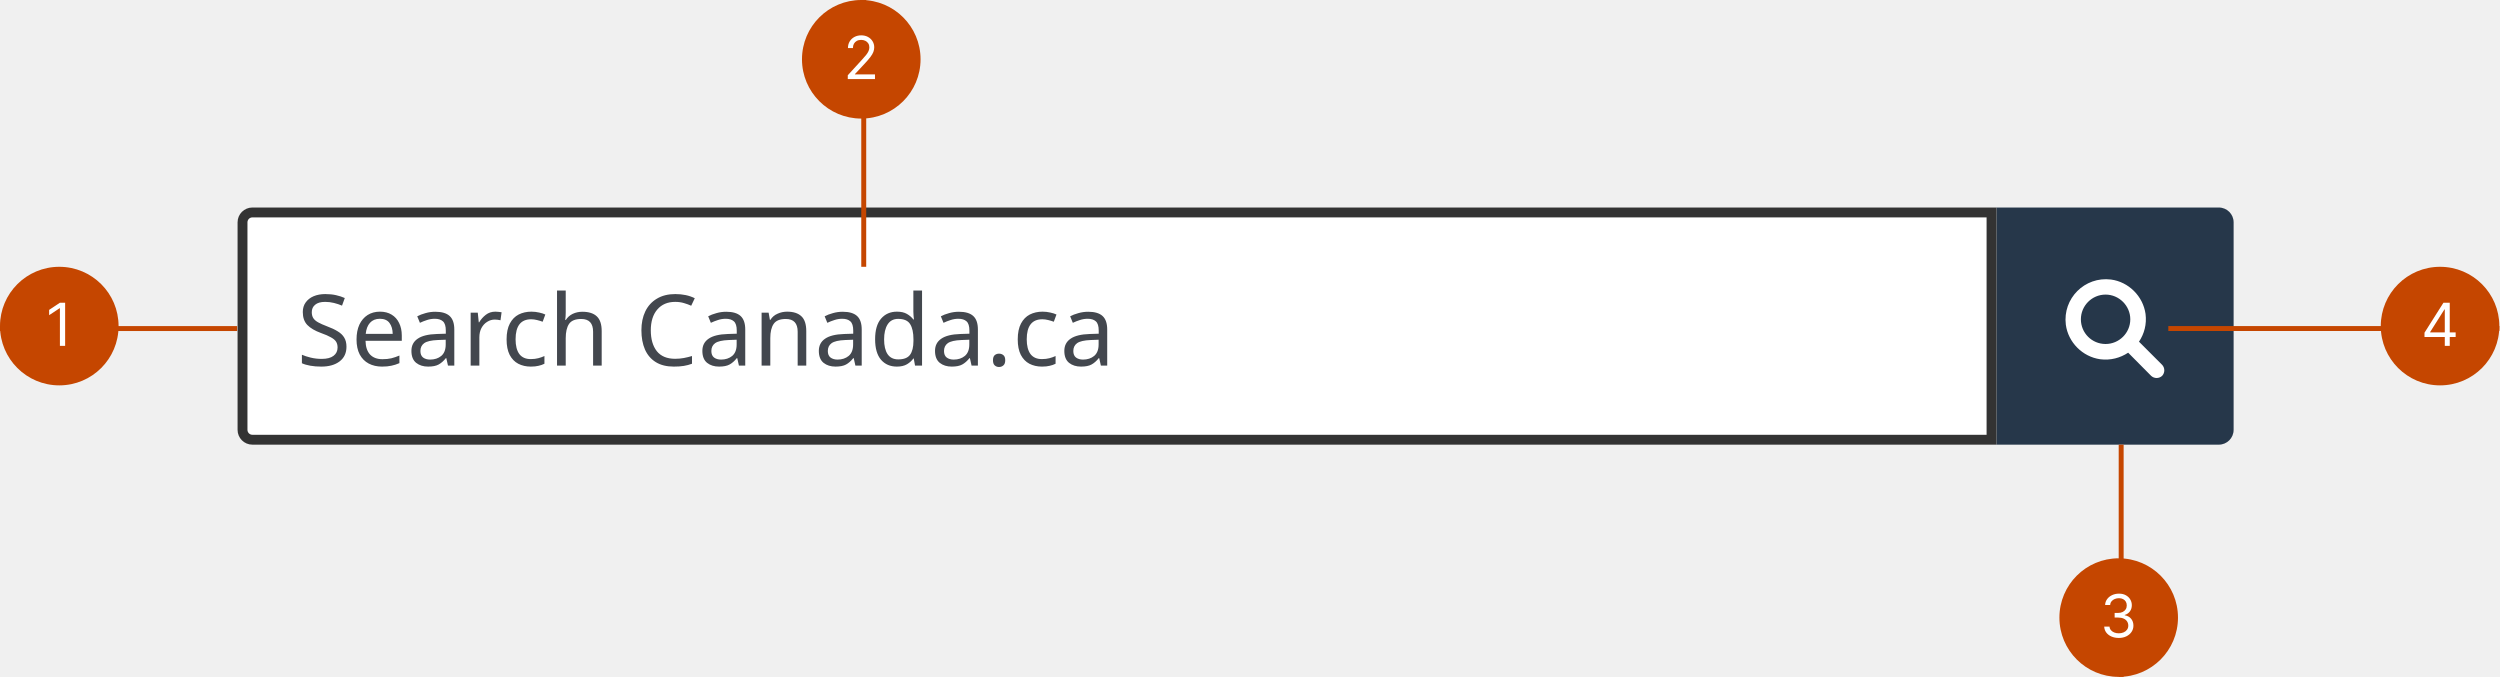
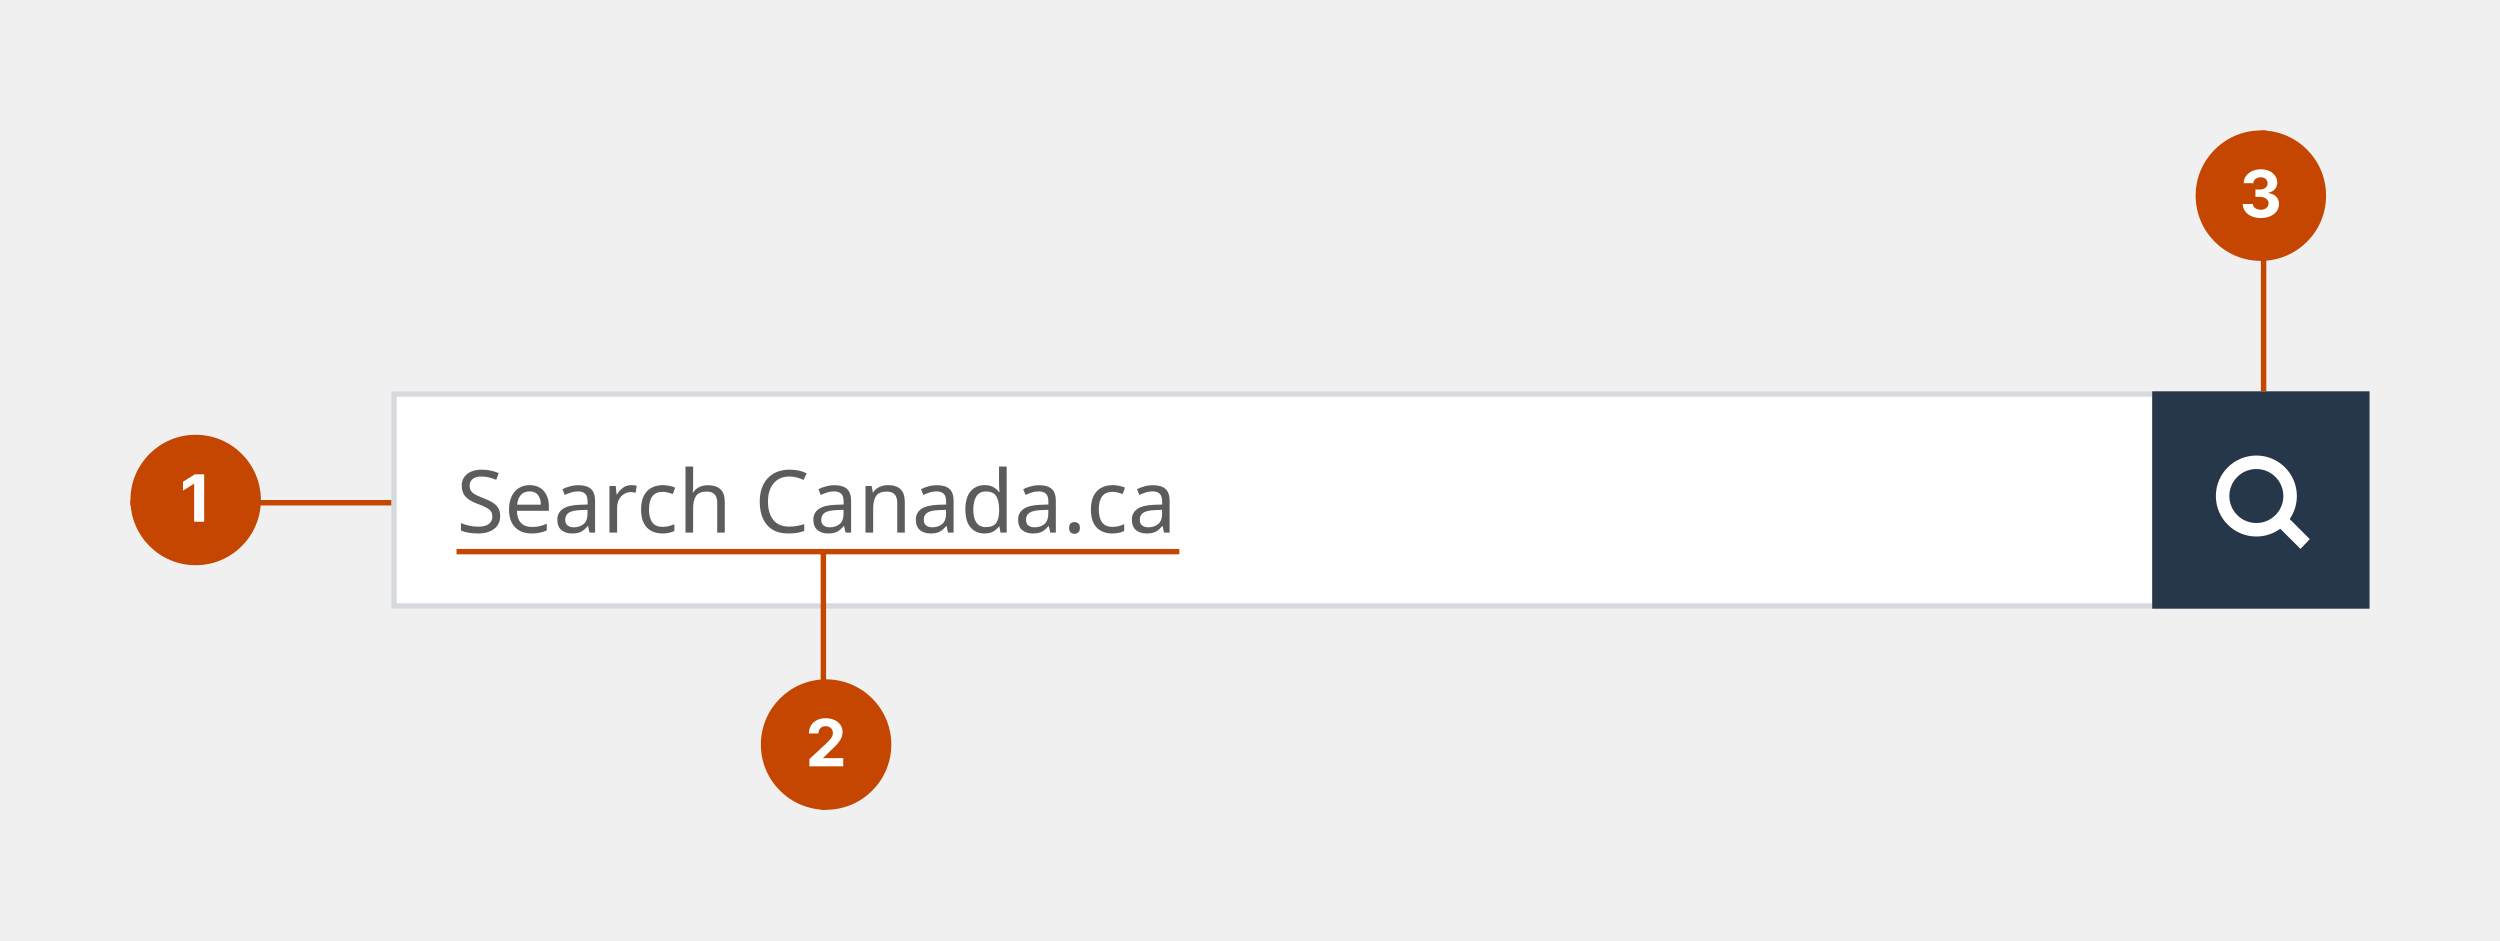
- <svg xmlns="http://www.w3.org/2000/svg" width="506" height="137" viewBox="0 0 506 137" fill="none">
-   <path d="M404.085 42H449.085C450.742 42 452.085 43.343 452.085 45V87C452.085 88.657 450.742 90 449.085 90H404.085V42Z" fill="#26374A" />
-   <path d="M437.616 73.844C438.202 74.469 438.202 75.445 437.616 76.07C436.991 76.656 436.015 76.656 435.39 76.07L430.741 71.383C429.14 72.438 427.187 72.984 425.077 72.711C421.484 72.203 418.593 69.273 418.124 65.719C417.46 60.406 421.952 55.914 427.265 56.578C430.82 57.047 433.749 59.938 434.257 63.531C434.531 65.641 433.984 67.594 432.929 69.156L437.616 73.844ZM421.171 64.625C421.171 67.398 423.398 69.625 426.171 69.625C428.906 69.625 431.171 67.398 431.171 64.625C431.171 61.891 428.906 59.625 426.171 59.625C423.398 59.625 421.171 61.891 421.171 64.625Z" fill="white" />
-   <path d="M51.085 43H403.085V89H51.085C49.981 89 49.085 88.105 49.085 87V45C49.085 43.895 49.981 43 51.085 43Z" fill="white" />
-   <path d="M70.125 70.18C70.125 71.447 69.665 72.433 68.745 73.14C67.825 73.847 66.585 74.2 65.025 74.2C64.225 74.2 63.485 74.14 62.805 74.02C62.125 73.9 61.559 73.733 61.105 73.52V71.8C61.585 72.013 62.178 72.207 62.885 72.38C63.605 72.553 64.345 72.64 65.105 72.64C66.172 72.64 66.972 72.433 67.505 72.02C68.052 71.607 68.325 71.047 68.325 70.34C68.325 69.873 68.225 69.48 68.025 69.16C67.825 68.84 67.478 68.547 66.985 68.28C66.505 68 65.832 67.707 64.965 67.4C63.752 66.96 62.832 66.42 62.205 65.78C61.592 65.14 61.285 64.267 61.285 63.16C61.285 62.4 61.478 61.753 61.865 61.22C62.252 60.673 62.785 60.253 63.465 59.96C64.159 59.667 64.952 59.52 65.845 59.52C66.632 59.52 67.352 59.593 68.005 59.74C68.659 59.887 69.252 60.08 69.785 60.32L69.225 61.86C68.732 61.647 68.192 61.467 67.605 61.32C67.032 61.173 66.432 61.1 65.805 61.1C64.912 61.1 64.239 61.293 63.785 61.68C63.332 62.053 63.105 62.553 63.105 63.18C63.105 63.66 63.205 64.06 63.405 64.38C63.605 64.7 63.932 64.987 64.385 65.24C64.838 65.493 65.452 65.767 66.225 66.06C67.065 66.367 67.772 66.7 68.345 67.06C68.932 67.407 69.372 67.827 69.665 68.32C69.972 68.813 70.125 69.433 70.125 70.18ZM76.902 63.08C77.822 63.08 78.608 63.28 79.262 63.68C79.928 64.08 80.435 64.647 80.782 65.38C81.142 66.1 81.322 66.947 81.322 67.92V68.98H73.982C74.008 70.193 74.315 71.12 74.902 71.76C75.502 72.387 76.335 72.7 77.402 72.7C78.082 72.7 78.682 72.64 79.202 72.52C79.735 72.387 80.282 72.2 80.842 71.96V73.5C80.295 73.74 79.755 73.913 79.222 74.02C78.688 74.14 78.055 74.2 77.322 74.2C76.308 74.2 75.408 73.993 74.622 73.58C73.848 73.167 73.242 72.553 72.802 71.74C72.375 70.913 72.162 69.907 72.162 68.72C72.162 67.547 72.355 66.54 72.742 65.7C73.142 64.86 73.695 64.213 74.402 63.76C75.122 63.307 75.955 63.08 76.902 63.08ZM76.882 64.52C76.042 64.52 75.375 64.793 74.882 65.34C74.402 65.873 74.115 66.62 74.022 67.58H79.482C79.468 66.673 79.255 65.94 78.842 65.38C78.428 64.807 77.775 64.52 76.882 64.52ZM88.111 63.1C89.418 63.1 90.384 63.387 91.011 63.96C91.638 64.533 91.951 65.447 91.951 66.7V74H90.671L90.331 72.48H90.251C89.784 73.067 89.291 73.5 88.771 73.78C88.264 74.06 87.558 74.2 86.651 74.2C85.677 74.2 84.871 73.947 84.231 73.44C83.591 72.92 83.271 72.113 83.271 71.02C83.271 69.953 83.691 69.133 84.531 68.56C85.371 67.973 86.664 67.653 88.411 67.6L90.231 67.54V66.9C90.231 66.007 90.037 65.387 89.651 65.04C89.264 64.693 88.718 64.52 88.011 64.52C87.451 64.52 86.918 64.607 86.411 64.78C85.904 64.94 85.431 65.127 84.991 65.34L84.451 64.02C84.918 63.767 85.471 63.553 86.111 63.38C86.751 63.193 87.418 63.1 88.111 63.1ZM88.631 68.82C87.297 68.873 86.371 69.087 85.851 69.46C85.344 69.833 85.091 70.36 85.091 71.04C85.091 71.64 85.271 72.08 85.631 72.36C86.004 72.64 86.478 72.78 87.051 72.78C87.957 72.78 88.711 72.533 89.311 72.04C89.911 71.533 90.211 70.76 90.211 69.72V68.76L88.631 68.82ZM100.262 63.08C100.462 63.08 100.675 63.093 100.902 63.12C101.142 63.133 101.348 63.16 101.522 63.2L101.302 64.82C101.128 64.78 100.935 64.747 100.722 64.72C100.522 64.693 100.328 64.68 100.142 64.68C99.595 64.68 99.082 64.833 98.602 65.14C98.122 65.433 97.735 65.853 97.442 66.4C97.162 66.933 97.022 67.56 97.022 68.28V74H95.262V63.28H96.702L96.902 65.24H96.982C97.328 64.653 97.775 64.147 98.322 63.72C98.868 63.293 99.515 63.08 100.262 63.08ZM107.433 74.2C106.486 74.2 105.64 74.007 104.893 73.62C104.16 73.233 103.58 72.633 103.153 71.82C102.74 71.007 102.533 69.967 102.533 68.7C102.533 67.38 102.753 66.307 103.193 65.48C103.633 64.653 104.226 64.047 104.973 63.66C105.733 63.273 106.593 63.08 107.553 63.08C108.1 63.08 108.626 63.14 109.133 63.26C109.64 63.367 110.053 63.5 110.373 63.66L109.833 65.12C109.513 65 109.14 64.887 108.713 64.78C108.286 64.673 107.886 64.62 107.513 64.62C105.406 64.62 104.353 65.973 104.353 68.68C104.353 69.973 104.606 70.967 105.113 71.66C105.633 72.34 106.4 72.68 107.413 72.68C108 72.68 108.513 72.62 108.953 72.5C109.406 72.38 109.82 72.233 110.193 72.06V73.62C109.833 73.807 109.433 73.947 108.993 74.04C108.566 74.147 108.046 74.2 107.433 74.2ZM114.502 63.26C114.502 63.793 114.469 64.293 114.402 64.76H114.522C114.869 64.213 115.336 63.8 115.922 63.52C116.522 63.24 117.169 63.1 117.862 63.1C119.169 63.1 120.149 63.413 120.802 64.04C121.456 64.653 121.782 65.647 121.782 67.02V74H120.042V67.14C120.042 65.42 119.242 64.56 117.642 64.56C116.442 64.56 115.616 64.9 115.162 65.58C114.722 66.247 114.502 67.207 114.502 68.46V74H112.742V58.8H114.502V63.26ZM136.661 61.1C135.127 61.1 133.921 61.613 133.041 62.64C132.161 63.667 131.721 65.073 131.721 66.86C131.721 68.633 132.127 70.04 132.941 71.08C133.767 72.107 135.001 72.62 136.641 72.62C137.267 72.62 137.861 72.567 138.421 72.46C138.981 72.353 139.527 72.22 140.061 72.06V73.62C139.527 73.82 138.974 73.967 138.401 74.06C137.841 74.153 137.167 74.2 136.381 74.2C134.927 74.2 133.714 73.9 132.741 73.3C131.767 72.7 131.034 71.847 130.541 70.74C130.061 69.633 129.821 68.333 129.821 66.84C129.821 65.4 130.081 64.133 130.601 63.04C131.134 61.933 131.914 61.073 132.941 60.46C133.967 59.833 135.214 59.52 136.681 59.52C138.187 59.52 139.501 59.8 140.621 60.36L139.901 61.88C139.461 61.68 138.967 61.5 138.421 61.34C137.887 61.18 137.301 61.1 136.661 61.1ZM146.998 63.1C148.304 63.1 149.271 63.387 149.898 63.96C150.524 64.533 150.838 65.447 150.838 66.7V74H149.558L149.218 72.48H149.138C148.671 73.067 148.178 73.5 147.658 73.78C147.151 74.06 146.444 74.2 145.538 74.2C144.564 74.2 143.758 73.947 143.118 73.44C142.478 72.92 142.158 72.113 142.158 71.02C142.158 69.953 142.578 69.133 143.418 68.56C144.258 67.973 145.551 67.653 147.298 67.6L149.118 67.54V66.9C149.118 66.007 148.924 65.387 148.538 65.04C148.151 64.693 147.604 64.52 146.898 64.52C146.338 64.52 145.804 64.607 145.298 64.78C144.791 64.94 144.318 65.127 143.878 65.34L143.338 64.02C143.804 63.767 144.358 63.553 144.998 63.38C145.638 63.193 146.304 63.1 146.998 63.1ZM147.518 68.82C146.184 68.873 145.258 69.087 144.738 69.46C144.231 69.833 143.978 70.36 143.978 71.04C143.978 71.64 144.158 72.08 144.518 72.36C144.891 72.64 145.364 72.78 145.938 72.78C146.844 72.78 147.598 72.533 148.198 72.04C148.798 71.533 149.098 70.76 149.098 69.72V68.76L147.518 68.82ZM159.308 63.08C160.588 63.08 161.555 63.393 162.208 64.02C162.862 64.633 163.188 65.633 163.188 67.02V74H161.448V67.14C161.448 65.42 160.648 64.56 159.048 64.56C157.862 64.56 157.042 64.893 156.588 65.56C156.135 66.227 155.908 67.187 155.908 68.44V74H154.148V63.28H155.568L155.828 64.74H155.928C156.275 64.18 156.755 63.767 157.368 63.5C157.982 63.22 158.628 63.08 159.308 63.08ZM170.572 63.1C171.878 63.1 172.845 63.387 173.472 63.96C174.098 64.533 174.412 65.447 174.412 66.7V74H173.132L172.792 72.48H172.712C172.245 73.067 171.752 73.5 171.232 73.78C170.725 74.06 170.018 74.2 169.112 74.2C168.138 74.2 167.332 73.947 166.692 73.44C166.052 72.92 165.732 72.113 165.732 71.02C165.732 69.953 166.152 69.133 166.992 68.56C167.832 67.973 169.125 67.653 170.872 67.6L172.692 67.54V66.9C172.692 66.007 172.498 65.387 172.112 65.04C171.725 64.693 171.178 64.52 170.472 64.52C169.912 64.52 169.378 64.607 168.872 64.78C168.365 64.94 167.892 65.127 167.452 65.34L166.912 64.02C167.378 63.767 167.932 63.553 168.572 63.38C169.212 63.193 169.878 63.1 170.572 63.1ZM171.092 68.82C169.758 68.873 168.832 69.087 168.312 69.46C167.805 69.833 167.552 70.36 167.552 71.04C167.552 71.64 167.732 72.08 168.092 72.36C168.465 72.64 168.938 72.78 169.512 72.78C170.418 72.78 171.172 72.533 171.772 72.04C172.372 71.533 172.672 70.76 172.672 69.72V68.76L171.092 68.82ZM181.523 74.2C180.189 74.2 179.123 73.74 178.323 72.82C177.523 71.887 177.123 70.5 177.123 68.66C177.123 66.82 177.523 65.433 178.323 64.5C179.136 63.553 180.209 63.08 181.543 63.08C182.369 63.08 183.043 63.233 183.563 63.54C184.096 63.847 184.529 64.22 184.863 64.66H184.983C184.969 64.487 184.943 64.233 184.903 63.9C184.876 63.553 184.863 63.28 184.863 63.08V58.8H186.623V74H185.203L184.943 72.56H184.863C184.543 73.013 184.116 73.4 183.583 73.72C183.049 74.04 182.363 74.2 181.523 74.2ZM181.803 72.74C182.936 72.74 183.729 72.433 184.183 71.82C184.649 71.193 184.883 70.253 184.883 69V68.68C184.883 67.347 184.663 66.327 184.223 65.62C183.783 64.9 182.969 64.54 181.783 64.54C180.836 64.54 180.123 64.92 179.643 65.68C179.176 66.427 178.943 67.433 178.943 68.7C178.943 69.98 179.176 70.973 179.643 71.68C180.123 72.387 180.843 72.74 181.803 72.74ZM194.087 63.1C195.394 63.1 196.361 63.387 196.987 63.96C197.614 64.533 197.927 65.447 197.927 66.7V74H196.647L196.307 72.48H196.227C195.761 73.067 195.267 73.5 194.747 73.78C194.241 74.06 193.534 74.2 192.627 74.2C191.654 74.2 190.847 73.947 190.207 73.44C189.567 72.92 189.247 72.113 189.247 71.02C189.247 69.953 189.667 69.133 190.507 68.56C191.347 67.973 192.641 67.653 194.387 67.6L196.207 67.54V66.9C196.207 66.007 196.014 65.387 195.627 65.04C195.241 64.693 194.694 64.52 193.987 64.52C193.427 64.52 192.894 64.607 192.387 64.78C191.881 64.94 191.407 65.127 190.967 65.34L190.427 64.02C190.894 63.767 191.447 63.553 192.087 63.38C192.727 63.193 193.394 63.1 194.087 63.1ZM194.607 68.82C193.274 68.873 192.347 69.087 191.827 69.46C191.321 69.833 191.067 70.36 191.067 71.04C191.067 71.64 191.247 72.08 191.607 72.36C191.981 72.64 192.454 72.78 193.027 72.78C193.934 72.78 194.687 72.533 195.287 72.04C195.887 71.533 196.187 70.76 196.187 69.72V68.76L194.607 68.82ZM200.978 72.92C200.978 72.427 201.098 72.08 201.338 71.88C201.578 71.68 201.865 71.58 202.198 71.58C202.545 71.58 202.838 71.68 203.078 71.88C203.332 72.08 203.458 72.427 203.458 72.92C203.458 73.4 203.332 73.747 203.078 73.96C202.838 74.173 202.545 74.28 202.198 74.28C201.865 74.28 201.578 74.173 201.338 73.96C201.098 73.747 200.978 73.4 200.978 72.92ZM210.89 74.2C209.943 74.2 209.097 74.007 208.35 73.62C207.617 73.233 207.037 72.633 206.61 71.82C206.197 71.007 205.99 69.967 205.99 68.7C205.99 67.38 206.21 66.307 206.65 65.48C207.09 64.653 207.683 64.047 208.43 63.66C209.19 63.273 210.05 63.08 211.01 63.08C211.557 63.08 212.083 63.14 212.59 63.26C213.097 63.367 213.51 63.5 213.83 63.66L213.29 65.12C212.97 65 212.597 64.887 212.17 64.78C211.743 64.673 211.343 64.62 210.97 64.62C208.863 64.62 207.81 65.973 207.81 68.68C207.81 69.973 208.063 70.967 208.57 71.66C209.09 72.34 209.857 72.68 210.87 72.68C211.457 72.68 211.97 72.62 212.41 72.5C212.863 72.38 213.277 72.233 213.65 72.06V73.62C213.29 73.807 212.89 73.947 212.45 74.04C212.023 74.147 211.503 74.2 210.89 74.2ZM220.259 63.1C221.566 63.1 222.533 63.387 223.159 63.96C223.786 64.533 224.099 65.447 224.099 66.7V74H222.819L222.479 72.48H222.399C221.933 73.067 221.439 73.5 220.919 73.78C220.413 74.06 219.706 74.2 218.799 74.2C217.826 74.2 217.019 73.947 216.379 73.44C215.739 72.92 215.419 72.113 215.419 71.02C215.419 69.953 215.839 69.133 216.679 68.56C217.519 67.973 218.813 67.653 220.559 67.6L222.379 67.54V66.9C222.379 66.007 222.186 65.387 221.799 65.04C221.413 64.693 220.866 64.52 220.159 64.52C219.599 64.52 219.066 64.607 218.559 64.78C218.053 64.94 217.579 65.127 217.139 65.34L216.599 64.02C217.066 63.767 217.619 63.553 218.259 63.38C218.899 63.193 219.566 63.1 220.259 63.1ZM220.779 68.82C219.446 68.873 218.519 69.087 217.999 69.46C217.493 69.833 217.239 70.36 217.239 71.04C217.239 71.64 217.419 72.08 217.779 72.36C218.153 72.64 218.626 72.78 219.199 72.78C220.106 72.78 220.859 72.533 221.459 72.04C222.059 71.533 222.359 70.76 222.359 69.72V68.76L220.779 68.82Z" fill="#43474E" />
-   <path d="M51.085 43H403.085V89H51.085C49.981 89 49.085 88.105 49.085 87V45C49.085 43.895 49.981 43 51.085 43Z" stroke="#333333" stroke-width="2" />
-   <g clip-path="url(#clip0_7382_2766)">
-     <rect x="438.867" y="66" width="67" height="1" fill="#C54600" />
-     <g clip-path="url(#clip1_7382_2766)">
-       <rect x="481.867" y="54" width="24" height="24" rx="12" fill="#C54600" />
-       <path d="M490.717 68.21V67.341L494.552 61.273H495.182V62.619H494.756L491.859 67.204V67.273H497.023V68.21H490.717ZM494.825 70V67.946V67.541V61.273H495.83V70H494.825Z" fill="white" />
+ <svg xmlns="http://www.w3.org/2000/svg" width="460" height="173" viewBox="0 0 460 173" fill="none">
+   <mask id="path-1-inside-1_6382_6359" fill="white">
+     <path d="M72 72H396V112H72V72Z" />
+   </mask>
+   <path d="M72 72H396V112H72V72Z" fill="white" />
+   <path d="M72 72V71H71V72H72ZM72 112H71V113H72V112ZM72 73H396V71H72V73ZM396 111H72V113H396V111ZM73 112V72H71V112H73Z" fill="#D6D9DD" mask="url(#path-1-inside-1_6382_6359)" />
+   <path d="M92.032 94.944C92.032 95.957 91.664 96.747 90.928 97.312C90.192 97.877 89.2 98.16 87.952 98.16C87.312 98.16 86.72 98.112 86.176 98.016C85.632 97.92 85.179 97.787 84.816 97.616V96.24C85.2 96.411 85.675 96.565 86.24 96.704C86.816 96.843 87.408 96.912 88.016 96.912C88.869 96.912 89.509 96.747 89.936 96.416C90.373 96.085 90.592 95.637 90.592 95.072C90.592 94.699 90.512 94.384 90.352 94.128C90.192 93.872 89.915 93.637 89.52 93.424C89.136 93.2 88.597 92.965 87.904 92.72C86.933 92.368 86.197 91.936 85.696 91.424C85.205 90.912 84.96 90.213 84.96 89.328C84.96 88.72 85.115 88.203 85.424 87.776C85.733 87.339 86.16 87.003 86.704 86.768C87.259 86.533 87.893 86.416 88.608 86.416C89.237 86.416 89.813 86.475 90.336 86.592C90.859 86.709 91.333 86.864 91.76 87.056L91.312 88.288C90.917 88.117 90.485 87.973 90.016 87.856C89.557 87.739 89.077 87.68 88.576 87.68C87.861 87.68 87.323 87.835 86.96 88.144C86.597 88.443 86.416 88.843 86.416 89.344C86.416 89.728 86.496 90.048 86.656 90.304C86.816 90.56 87.077 90.789 87.44 90.992C87.803 91.195 88.293 91.413 88.912 91.648C89.584 91.893 90.149 92.16 90.608 92.448C91.077 92.725 91.429 93.061 91.664 93.456C91.909 93.851 92.032 94.347 92.032 94.944ZM97.453 89.264C98.189 89.264 98.819 89.424 99.341 89.744C99.875 90.064 100.28 90.517 100.557 91.104C100.845 91.68 100.989 92.357 100.989 93.136V93.984H95.117C95.139 94.955 95.384 95.696 95.853 96.208C96.333 96.709 97 96.96 97.853 96.96C98.397 96.96 98.877 96.912 99.293 96.816C99.72 96.709 100.157 96.56 100.605 96.368V97.6C100.168 97.792 99.736 97.931 99.309 98.016C98.883 98.112 98.376 98.16 97.789 98.16C96.979 98.16 96.259 97.995 95.629 97.664C95.011 97.333 94.525 96.843 94.173 96.192C93.832 95.531 93.661 94.725 93.661 93.776C93.661 92.837 93.816 92.032 94.125 91.36C94.445 90.688 94.888 90.171 95.453 89.808C96.029 89.445 96.696 89.264 97.453 89.264ZM97.437 90.416C96.765 90.416 96.232 90.635 95.837 91.072C95.453 91.499 95.224 92.096 95.149 92.864H99.517C99.507 92.139 99.336 91.552 99.005 91.104C98.675 90.645 98.152 90.416 97.437 90.416ZM106.421 89.28C107.466 89.28 108.239 89.509 108.741 89.968C109.242 90.427 109.493 91.157 109.493 92.16V98H108.469L108.197 96.784H108.133C107.759 97.253 107.365 97.6 106.949 97.824C106.543 98.048 105.978 98.16 105.253 98.16C104.474 98.16 103.829 97.957 103.317 97.552C102.805 97.136 102.549 96.491 102.549 95.616C102.549 94.763 102.885 94.107 103.557 93.648C104.229 93.179 105.263 92.923 106.661 92.88L108.117 92.832V92.32C108.117 91.605 107.962 91.109 107.653 90.832C107.343 90.555 106.906 90.416 106.341 90.416C105.893 90.416 105.466 90.485 105.061 90.624C104.655 90.752 104.277 90.901 103.924 91.072L103.493 90.016C103.866 89.813 104.309 89.643 104.821 89.504C105.333 89.355 105.866 89.28 106.421 89.28ZM106.837 93.856C105.77 93.899 105.029 94.069 104.613 94.368C104.207 94.667 104.005 95.088 104.005 95.632C104.005 96.112 104.149 96.464 104.437 96.688C104.735 96.912 105.114 97.024 105.573 97.024C106.298 97.024 106.901 96.827 107.381 96.432C107.861 96.027 108.101 95.408 108.101 94.576V93.808L106.837 93.856ZM116.141 89.264C116.301 89.264 116.472 89.275 116.653 89.296C116.845 89.307 117.011 89.328 117.149 89.36L116.973 90.656C116.835 90.624 116.68 90.597 116.509 90.576C116.349 90.555 116.195 90.544 116.045 90.544C115.608 90.544 115.197 90.667 114.813 90.912C114.429 91.147 114.12 91.483 113.885 91.92C113.661 92.347 113.549 92.848 113.549 93.424V98H112.141V89.424H113.293L113.453 90.992H113.517C113.795 90.523 114.152 90.117 114.589 89.776C115.027 89.435 115.544 89.264 116.141 89.264ZM121.878 98.16C121.121 98.16 120.443 98.005 119.846 97.696C119.259 97.387 118.795 96.907 118.454 96.256C118.123 95.605 117.958 94.773 117.958 93.76C117.958 92.704 118.134 91.845 118.486 91.184C118.838 90.523 119.313 90.037 119.91 89.728C120.518 89.419 121.206 89.264 121.974 89.264C122.411 89.264 122.833 89.312 123.238 89.408C123.643 89.493 123.974 89.6 124.23 89.728L123.798 90.896C123.542 90.8 123.243 90.709 122.902 90.624C122.561 90.539 122.241 90.496 121.942 90.496C120.257 90.496 119.414 91.579 119.414 93.744C119.414 94.779 119.617 95.573 120.022 96.128C120.438 96.672 121.051 96.944 121.862 96.944C122.331 96.944 122.742 96.896 123.094 96.8C123.457 96.704 123.787 96.587 124.086 96.448V97.696C123.798 97.845 123.478 97.957 123.126 98.032C122.785 98.117 122.369 98.16 121.878 98.16ZM127.534 89.408C127.534 89.835 127.507 90.235 127.454 90.608H127.55C127.827 90.171 128.2 89.84 128.67 89.616C129.15 89.392 129.667 89.28 130.222 89.28C131.267 89.28 132.051 89.531 132.574 90.032C133.096 90.523 133.358 91.317 133.358 92.416V98H131.966V92.512C131.966 91.136 131.326 90.448 130.046 90.448C129.086 90.448 128.424 90.72 128.062 91.264C127.71 91.797 127.534 92.565 127.534 93.568V98H126.126V85.84H127.534V89.408ZM145.261 87.68C144.034 87.68 143.069 88.091 142.365 88.912C141.661 89.733 141.309 90.859 141.309 92.288C141.309 93.707 141.634 94.832 142.285 95.664C142.946 96.485 143.933 96.896 145.245 96.896C145.746 96.896 146.221 96.853 146.669 96.768C147.117 96.683 147.554 96.576 147.981 96.448V97.696C147.554 97.856 147.111 97.973 146.653 98.048C146.205 98.123 145.666 98.16 145.037 98.16C143.874 98.16 142.903 97.92 142.125 97.44C141.346 96.96 140.759 96.277 140.365 95.392C139.981 94.507 139.789 93.467 139.789 92.272C139.789 91.12 139.997 90.107 140.413 89.232C140.839 88.347 141.463 87.659 142.285 87.168C143.106 86.667 144.103 86.416 145.277 86.416C146.482 86.416 147.533 86.64 148.429 87.088L147.852 88.304C147.501 88.144 147.106 88 146.669 87.872C146.242 87.744 145.773 87.68 145.261 87.68ZM153.53 89.28C154.575 89.28 155.349 89.509 155.85 89.968C156.351 90.427 156.602 91.157 156.602 92.16V98H155.578L155.306 96.784H155.242C154.869 97.253 154.474 97.6 154.058 97.824C153.653 98.048 153.087 98.16 152.362 98.16C151.583 98.16 150.938 97.957 150.426 97.552C149.914 97.136 149.658 96.491 149.658 95.616C149.658 94.763 149.994 94.107 150.666 93.648C151.338 93.179 152.373 92.923 153.77 92.88L155.226 92.832V92.32C155.226 91.605 155.071 91.109 154.762 90.832C154.453 90.555 154.015 90.416 153.45 90.416C153.002 90.416 152.575 90.485 152.17 90.624C151.765 90.752 151.386 90.901 151.034 91.072L150.602 90.016C150.975 89.813 151.418 89.643 151.93 89.504C152.442 89.355 152.975 89.28 153.53 89.28ZM153.946 93.856C152.879 93.899 152.138 94.069 151.722 94.368C151.317 94.667 151.114 95.088 151.114 95.632C151.114 96.112 151.258 96.464 151.546 96.688C151.845 96.912 152.223 97.024 152.682 97.024C153.407 97.024 154.01 96.827 154.49 96.432C154.97 96.027 155.21 95.408 155.21 94.576V93.808L153.946 93.856ZM163.379 89.264C164.403 89.264 165.176 89.515 165.699 90.016C166.221 90.507 166.483 91.307 166.483 92.416V98H165.091V92.512C165.091 91.136 164.451 90.448 163.171 90.448C162.221 90.448 161.565 90.715 161.203 91.248C160.84 91.781 160.659 92.549 160.659 93.552V98H159.251V89.424H160.387L160.595 90.592H160.675C160.952 90.144 161.336 89.813 161.827 89.6C162.317 89.376 162.835 89.264 163.379 89.264ZM172.389 89.28C173.435 89.28 174.208 89.509 174.709 89.968C175.211 90.427 175.461 91.157 175.461 92.16V98H174.437L174.165 96.784H174.101C173.728 97.253 173.333 97.6 172.917 97.824C172.512 98.048 171.947 98.16 171.221 98.16C170.443 98.16 169.797 97.957 169.285 97.552C168.773 97.136 168.517 96.491 168.517 95.616C168.517 94.763 168.853 94.107 169.525 93.648C170.197 93.179 171.232 92.923 172.629 92.88L174.085 92.832V92.32C174.085 91.605 173.931 91.109 173.621 90.832C173.312 90.555 172.875 90.416 172.309 90.416C171.861 90.416 171.435 90.485 171.029 90.624C170.624 90.752 170.245 90.901 169.893 91.072L169.461 90.016C169.835 89.813 170.277 89.643 170.789 89.504C171.301 89.355 171.835 89.28 172.389 89.28ZM172.805 93.856C171.739 93.899 170.997 94.069 170.581 94.368C170.176 94.667 169.973 95.088 169.973 95.632C169.973 96.112 170.117 96.464 170.405 96.688C170.704 96.912 171.083 97.024 171.541 97.024C172.267 97.024 172.869 96.827 173.349 96.432C173.829 96.027 174.069 95.408 174.069 94.576V93.808L172.805 93.856ZM181.15 98.16C180.083 98.16 179.23 97.792 178.59 97.056C177.95 96.309 177.63 95.2 177.63 93.728C177.63 92.256 177.95 91.147 178.59 90.4C179.241 89.643 180.099 89.264 181.166 89.264C181.827 89.264 182.366 89.387 182.782 89.632C183.209 89.877 183.555 90.176 183.822 90.528H183.918C183.907 90.389 183.886 90.187 183.854 89.92C183.833 89.643 183.822 89.424 183.822 89.264V85.84H185.23V98H184.094L183.886 96.848H183.822C183.566 97.211 183.225 97.52 182.798 97.776C182.371 98.032 181.822 98.16 181.15 98.16ZM181.374 96.992C182.281 96.992 182.915 96.747 183.278 96.256C183.651 95.755 183.838 95.003 183.838 94V93.744C183.838 92.677 183.662 91.861 183.31 91.296C182.958 90.72 182.307 90.432 181.358 90.432C180.601 90.432 180.03 90.736 179.646 91.344C179.273 91.941 179.086 92.747 179.086 93.76C179.086 94.784 179.273 95.579 179.646 96.144C180.03 96.709 180.606 96.992 181.374 96.992ZM191.202 89.28C192.247 89.28 193.02 89.509 193.522 89.968C194.023 90.427 194.274 91.157 194.274 92.16V98H193.25L192.978 96.784H192.914C192.54 97.253 192.146 97.6 191.73 97.824C191.324 98.048 190.759 98.16 190.034 98.16C189.255 98.16 188.61 97.957 188.098 97.552C187.586 97.136 187.33 96.491 187.33 95.616C187.33 94.763 187.666 94.107 188.338 93.648C189.01 93.179 190.044 92.923 191.442 92.88L192.898 92.832V92.32C192.898 91.605 192.743 91.109 192.434 90.832C192.124 90.555 191.687 90.416 191.122 90.416C190.674 90.416 190.247 90.485 189.842 90.624C189.436 90.752 189.058 90.901 188.706 91.072L188.274 90.016C188.647 89.813 189.09 89.643 189.602 89.504C190.114 89.355 190.647 89.28 191.202 89.28ZM191.618 93.856C190.551 93.899 189.81 94.069 189.394 94.368C188.988 94.667 188.786 95.088 188.786 95.632C188.786 96.112 188.93 96.464 189.218 96.688C189.516 96.912 189.895 97.024 190.354 97.024C191.079 97.024 191.682 96.827 192.162 96.432C192.642 96.027 192.882 95.408 192.882 94.576V93.808L191.618 93.856ZM196.715 97.136C196.715 96.741 196.811 96.464 197.003 96.304C197.195 96.144 197.424 96.064 197.691 96.064C197.968 96.064 198.203 96.144 198.395 96.304C198.597 96.464 198.699 96.741 198.699 97.136C198.699 97.52 198.597 97.797 198.395 97.968C198.203 98.139 197.968 98.224 197.691 98.224C197.424 98.224 197.195 98.139 197.003 97.968C196.811 97.797 196.715 97.52 196.715 97.136ZM204.644 98.16C203.886 98.16 203.209 98.005 202.612 97.696C202.025 97.387 201.561 96.907 201.22 96.256C200.889 95.605 200.724 94.773 200.724 93.76C200.724 92.704 200.9 91.845 201.252 91.184C201.604 90.523 202.078 90.037 202.676 89.728C203.284 89.419 203.972 89.264 204.74 89.264C205.177 89.264 205.598 89.312 206.004 89.408C206.409 89.493 206.74 89.6 206.996 89.728L206.564 90.896C206.308 90.8 206.009 90.709 205.668 90.624C205.326 90.539 205.006 90.496 204.708 90.496C203.022 90.496 202.18 91.579 202.18 93.744C202.18 94.779 202.382 95.573 202.788 96.128C203.204 96.672 203.817 96.944 204.628 96.944C205.097 96.944 205.508 96.896 205.86 96.8C206.222 96.704 206.553 96.587 206.852 96.448V97.696C206.564 97.845 206.244 97.957 205.892 98.032C205.55 98.117 205.134 98.16 204.644 98.16ZM212.139 89.28C213.185 89.28 213.958 89.509 214.459 89.968C214.961 90.427 215.211 91.157 215.211 92.16V98H214.187L213.915 96.784H213.851C213.478 97.253 213.083 97.6 212.667 97.824C212.262 98.048 211.697 98.16 210.971 98.16C210.193 98.16 209.547 97.957 209.035 97.552C208.523 97.136 208.267 96.491 208.267 95.616C208.267 94.763 208.603 94.107 209.275 93.648C209.947 93.179 210.982 92.923 212.379 92.88L213.835 92.832V92.32C213.835 91.605 213.681 91.109 213.371 90.832C213.062 90.555 212.625 90.416 212.059 90.416C211.611 90.416 211.185 90.485 210.779 90.624C210.374 90.752 209.995 90.901 209.643 91.072L209.211 90.016C209.585 89.813 210.027 89.643 210.539 89.504C211.051 89.355 211.585 89.28 212.139 89.28ZM212.555 93.856C211.489 93.899 210.747 94.069 210.331 94.368C209.926 94.667 209.723 95.088 209.723 95.632C209.723 96.112 209.867 96.464 210.155 96.688C210.454 96.912 210.833 97.024 211.291 97.024C212.017 97.024 212.619 96.827 213.099 96.432C213.579 96.027 213.819 95.408 213.819 94.576V93.808L212.555 93.856Z" fill="#5C5C5C" />
+   <rect width="40" height="40" transform="translate(396 72)" fill="#26374A" />
+   <path fill-rule="evenodd" clip-rule="evenodd" d="M410.202 91.269C410.202 94.012 412.426 96.236 415.17 96.236C417.913 96.236 420.137 94.012 420.137 91.269C420.137 88.525 417.913 86.301 415.17 86.301C412.426 86.301 410.202 88.525 410.202 91.269ZM407.719 91.269C407.719 95.384 411.055 98.719 415.17 98.719C416.815 98.719 418.336 98.186 419.568 97.283L423.279 100.994L425 99.203L421.301 95.504C422.133 94.301 422.621 92.842 422.621 91.269C422.621 87.153 419.285 83.818 415.17 83.818C411.055 83.818 407.719 87.153 407.719 91.269Z" fill="white" />
+   <g clip-path="url(#clip0_6382_6359)">
+     <rect x="24" y="92" width="48" height="1" fill="#C54600" />
+     <g clip-path="url(#clip1_6382_6359)">
+       <rect x="24" y="80" width="24" height="24" rx="12" fill="#C54600" />
+       <path d="M37.569 87.273V96H35.724V89.024H35.672L33.674 90.277V88.641L35.834 87.273H37.569Z" fill="white" />
    </g>
  </g>
-   <g clip-path="url(#clip2_7382_2766)">
-     <rect x="428.824" y="90" width="1" height="47" fill="#C54600" />
-     <g clip-path="url(#clip3_7382_2766)">
-       <rect x="416.824" y="113" width="24" height="24" rx="12" fill="#C54600" />
-       <path d="M428.856 129.119C428.293 129.119 427.792 129.023 427.351 128.83C426.914 128.636 426.566 128.368 426.307 128.024C426.052 127.678 425.913 127.276 425.89 126.818H426.964C426.986 127.099 427.083 127.342 427.253 127.547C427.424 127.749 427.647 127.905 427.922 128.016C428.198 128.126 428.503 128.182 428.839 128.182C429.214 128.182 429.546 128.116 429.836 127.986C430.126 127.855 430.353 127.673 430.518 127.44C430.682 127.207 430.765 126.938 430.765 126.631C430.765 126.31 430.685 126.027 430.526 125.783C430.367 125.536 430.134 125.342 429.827 125.203C429.52 125.064 429.145 124.994 428.702 124.994H428.003V124.057H428.702C429.049 124.057 429.353 123.994 429.614 123.869C429.878 123.744 430.084 123.568 430.232 123.341C430.383 123.114 430.458 122.847 430.458 122.54C430.458 122.244 430.393 121.987 430.262 121.768C430.131 121.55 429.947 121.379 429.708 121.257C429.472 121.135 429.194 121.074 428.873 121.074C428.572 121.074 428.288 121.129 428.02 121.24C427.756 121.348 427.54 121.506 427.373 121.713C427.205 121.918 427.114 122.165 427.1 122.455H426.077C426.094 121.997 426.232 121.597 426.491 121.253C426.749 120.906 427.087 120.636 427.505 120.443C427.925 120.25 428.387 120.153 428.89 120.153C429.43 120.153 429.893 120.263 430.279 120.482C430.665 120.697 430.962 120.983 431.17 121.338C431.377 121.693 431.481 122.077 431.481 122.489C431.481 122.98 431.351 123.399 431.093 123.746C430.837 124.092 430.489 124.332 430.049 124.466V124.534C430.6 124.625 431.03 124.859 431.34 125.237C431.65 125.612 431.805 126.077 431.805 126.631C431.805 127.105 431.675 127.531 431.417 127.909C431.161 128.284 430.812 128.58 430.368 128.795C429.925 129.011 429.421 129.119 428.856 129.119Z" fill="white" />
+   <g clip-path="url(#clip2_6382_6359)">
+     <rect x="151" y="101" width="1" height="48" fill="#C54600" />
+     <g clip-path="url(#clip3_6382_6359)">
+       <rect x="140" y="125" width="24" height="24" rx="12" fill="#C54600" />
+       <path d="M148.928 141V139.67L152.035 136.794C152.299 136.538 152.52 136.308 152.699 136.104C152.881 135.899 153.019 135.699 153.113 135.503C153.206 135.304 153.253 135.089 153.253 134.859C153.253 134.604 153.195 134.384 153.079 134.199C152.962 134.011 152.803 133.868 152.601 133.768C152.4 133.666 152.171 133.615 151.915 133.615C151.648 133.615 151.415 133.669 151.216 133.777C151.018 133.885 150.864 134.04 150.756 134.241C150.648 134.443 150.594 134.683 150.594 134.962H148.843C148.843 134.391 148.972 133.895 149.231 133.474C149.489 133.054 149.851 132.729 150.317 132.499C150.783 132.268 151.32 132.153 151.928 132.153C152.553 132.153 153.097 132.264 153.56 132.486C154.026 132.705 154.388 133.009 154.647 133.398C154.905 133.787 155.035 134.233 155.035 134.736C155.035 135.065 154.969 135.391 154.839 135.712C154.711 136.033 154.482 136.389 154.153 136.781C153.823 137.17 153.358 137.638 152.759 138.183L151.485 139.432V139.491H155.15V141H148.928Z" fill="white" />
+     </g>
+     <rect x="84" y="102" width="1" height="133" transform="rotate(-90 84 102)" fill="#C54600" />
+   </g>
+   <g clip-path="url(#clip4_6382_6359)">
+     <rect x="416" y="24" width="1" height="48" fill="#C54600" />
+     <g clip-path="url(#clip5_6382_6359)">
+       <rect x="404" y="24" width="24" height="24" rx="12" fill="#C54600" />
+       <path d="M415.978 40.119C415.342 40.119 414.775 40.01 414.278 39.791C413.784 39.57 413.393 39.266 413.106 38.879C412.822 38.49 412.676 38.041 412.667 37.533H414.525C414.536 37.746 414.606 37.933 414.734 38.095C414.865 38.254 415.038 38.378 415.254 38.466C415.47 38.554 415.713 38.598 415.982 38.598C416.264 38.598 416.512 38.548 416.728 38.449C416.944 38.349 417.113 38.212 417.235 38.035C417.357 37.859 417.419 37.656 417.419 37.426C417.419 37.193 417.353 36.987 417.222 36.808C417.095 36.626 416.91 36.484 416.669 36.382C416.43 36.28 416.146 36.229 415.816 36.229H415.002V34.874H415.816C416.095 34.874 416.34 34.825 416.553 34.729C416.769 34.632 416.937 34.499 417.056 34.328C417.176 34.155 417.235 33.953 417.235 33.723C417.235 33.504 417.183 33.312 417.078 33.148C416.975 32.98 416.83 32.849 416.643 32.756C416.458 32.662 416.242 32.615 415.995 32.615C415.745 32.615 415.517 32.66 415.309 32.751C415.102 32.84 414.936 32.966 414.811 33.131C414.686 33.295 414.619 33.489 414.61 33.71H412.842C412.85 33.207 412.994 32.764 413.272 32.381C413.551 31.997 413.926 31.697 414.397 31.482C414.872 31.263 415.407 31.153 416.004 31.153C416.606 31.153 417.133 31.263 417.585 31.482C418.036 31.7 418.387 31.996 418.637 32.368C418.89 32.737 419.015 33.152 419.012 33.612C419.015 34.101 418.863 34.508 418.556 34.835C418.252 35.162 417.856 35.369 417.367 35.457V35.526C418.009 35.608 418.498 35.831 418.833 36.195C419.171 36.555 419.339 37.007 419.336 37.55C419.339 38.047 419.195 38.489 418.906 38.875C418.619 39.261 418.222 39.565 417.717 39.787C417.211 40.008 416.632 40.119 415.978 40.119Z" fill="white" />
    </g>
  </g>
-   <g clip-path="url(#clip4_7382_2766)">
-     <rect x="174.321" width="1" height="54" fill="#C54600" />
-     <g clip-path="url(#clip5_7382_2766)">
-       <rect x="162.321" width="24" height="24" rx="12" fill="#C54600" />
-       <path d="M171.591 16V15.233L174.472 12.079C174.81 11.71 175.089 11.389 175.307 11.117C175.526 10.841 175.688 10.582 175.793 10.341C175.901 10.097 175.955 9.841 175.955 9.574C175.955 9.267 175.881 9.001 175.733 8.777C175.589 8.553 175.39 8.379 175.137 8.257C174.884 8.135 174.6 8.074 174.285 8.074C173.949 8.074 173.657 8.143 173.407 8.283C173.16 8.419 172.968 8.611 172.831 8.858C172.698 9.105 172.631 9.395 172.631 9.727H171.625C171.625 9.216 171.743 8.767 171.979 8.381C172.215 7.994 172.536 7.693 172.942 7.477C173.351 7.261 173.81 7.153 174.319 7.153C174.83 7.153 175.283 7.261 175.678 7.477C176.073 7.693 176.383 7.984 176.607 8.351C176.831 8.717 176.944 9.125 176.944 9.574C176.944 9.895 176.885 10.209 176.769 10.516C176.655 10.82 176.456 11.159 176.172 11.534C175.891 11.906 175.5 12.361 175 12.898L173.04 14.994V15.062H177.097V16H171.591Z" fill="white" />
-     </g>
-   </g>
-   <rect y="66" width="48" height="1" fill="#C54600" />
-   <g clip-path="url(#clip6_7382_2766)">
-     <rect y="54" width="24" height="24" rx="12" fill="#C54600" />
-     <path d="M13.182 61.273V70H12.126V62.381H12.075L9.944 63.795V62.722L12.126 61.273H13.182Z" fill="white" />
-   </g>
  <defs>
-     <clipPath id="clip0_7382_2766">
-       <rect width="67.133" height="24" fill="white" transform="translate(438.867 54)" />
+     <clipPath id="clip0_6382_6359">
+       <rect width="48" height="24" fill="white" transform="translate(24 80)" />
    </clipPath>
-     <clipPath id="clip1_7382_2766">
-       <rect x="481.867" y="54" width="24" height="24" rx="12" fill="white" />
+     <clipPath id="clip1_6382_6359">
+       <rect x="24" y="80" width="24" height="24" rx="12" fill="white" />
    </clipPath>
-     <clipPath id="clip2_7382_2766">
-       <rect width="24.047" height="47" fill="white" transform="translate(416.824 90)" />
+     <clipPath id="clip2_6382_6359">
+       <rect width="133" height="48" fill="white" transform="translate(84 101)" />
    </clipPath>
-     <clipPath id="clip3_7382_2766">
-       <rect x="416.824" y="113" width="24" height="24" rx="12" fill="white" />
+     <clipPath id="clip3_6382_6359">
+       <rect x="140" y="125" width="24" height="24" rx="12" fill="white" />
    </clipPath>
-     <clipPath id="clip4_7382_2766">
-       <rect width="24.047" height="54" fill="white" transform="translate(162.321)" />
+     <clipPath id="clip4_6382_6359">
+       <rect width="24" height="48" fill="white" transform="translate(404 24)" />
    </clipPath>
-     <clipPath id="clip5_7382_2766">
-       <rect x="162.321" width="24" height="24" rx="12" fill="white" />
-     </clipPath>
-     <clipPath id="clip6_7382_2766">
-       <rect y="54" width="24" height="24" rx="12" fill="white" />
+     <clipPath id="clip5_6382_6359">
+       <rect x="404" y="24" width="24" height="24" rx="12" fill="white" />
    </clipPath>
  </defs>
</svg>
